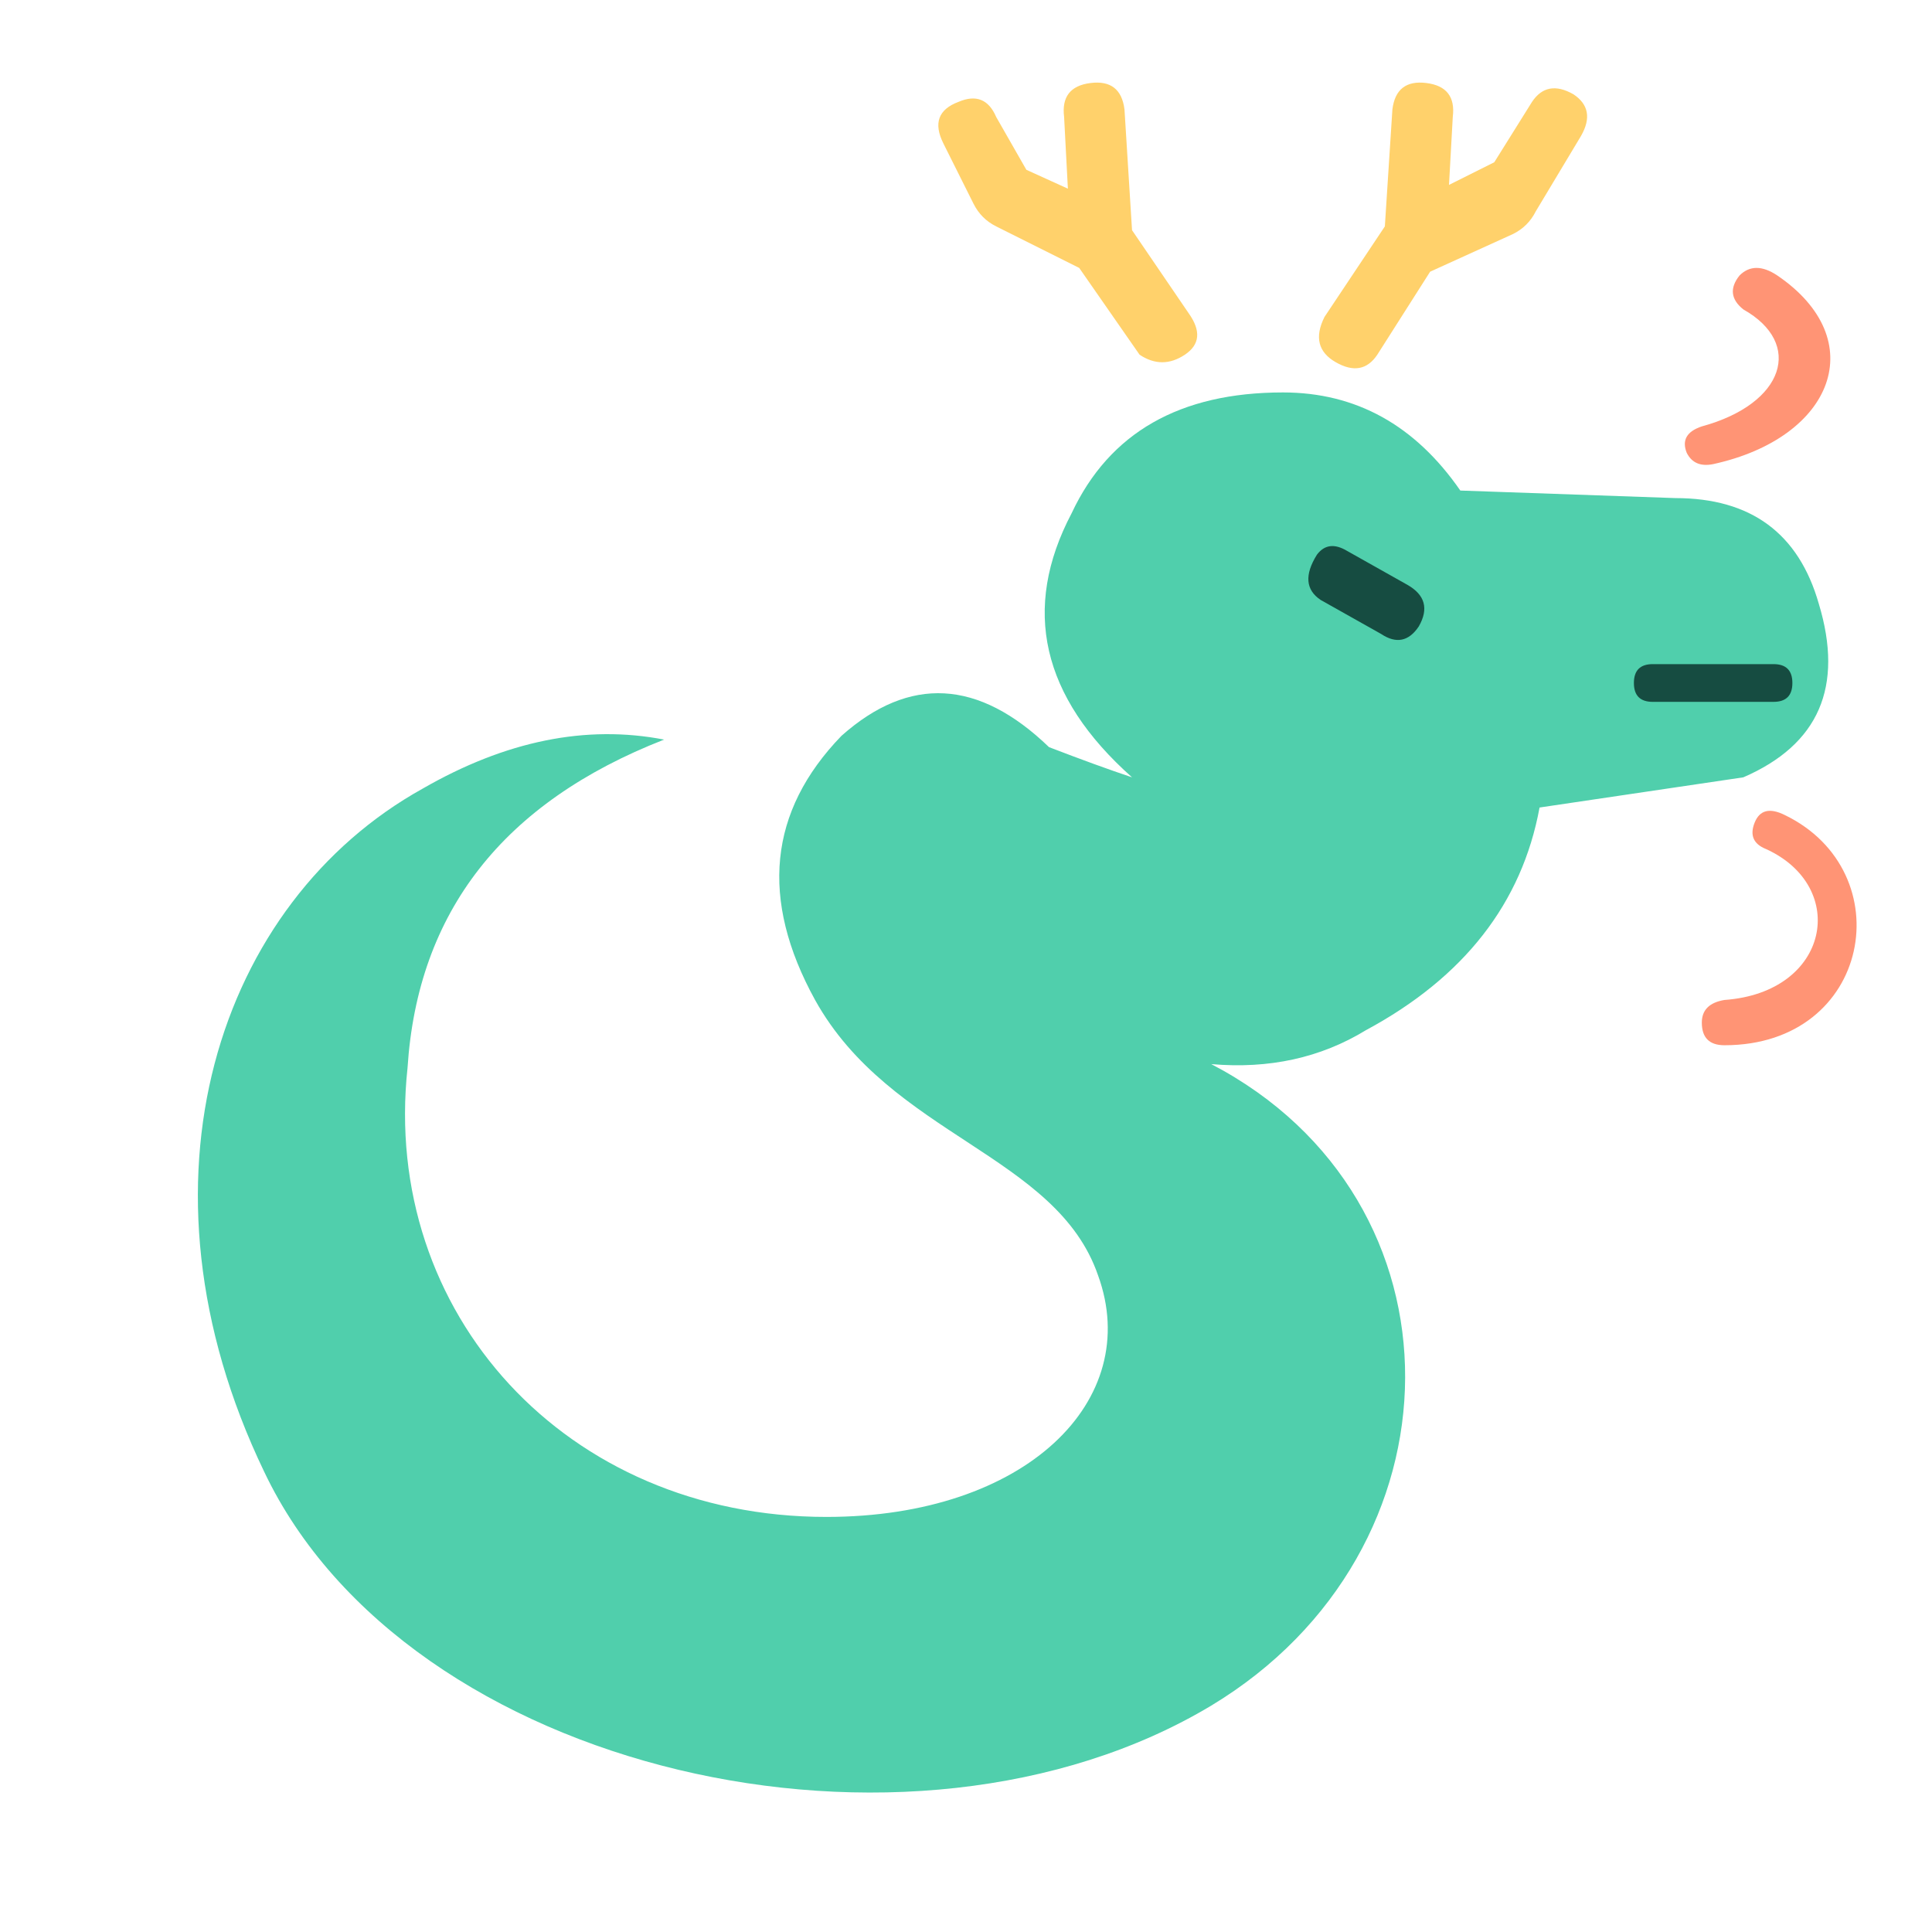
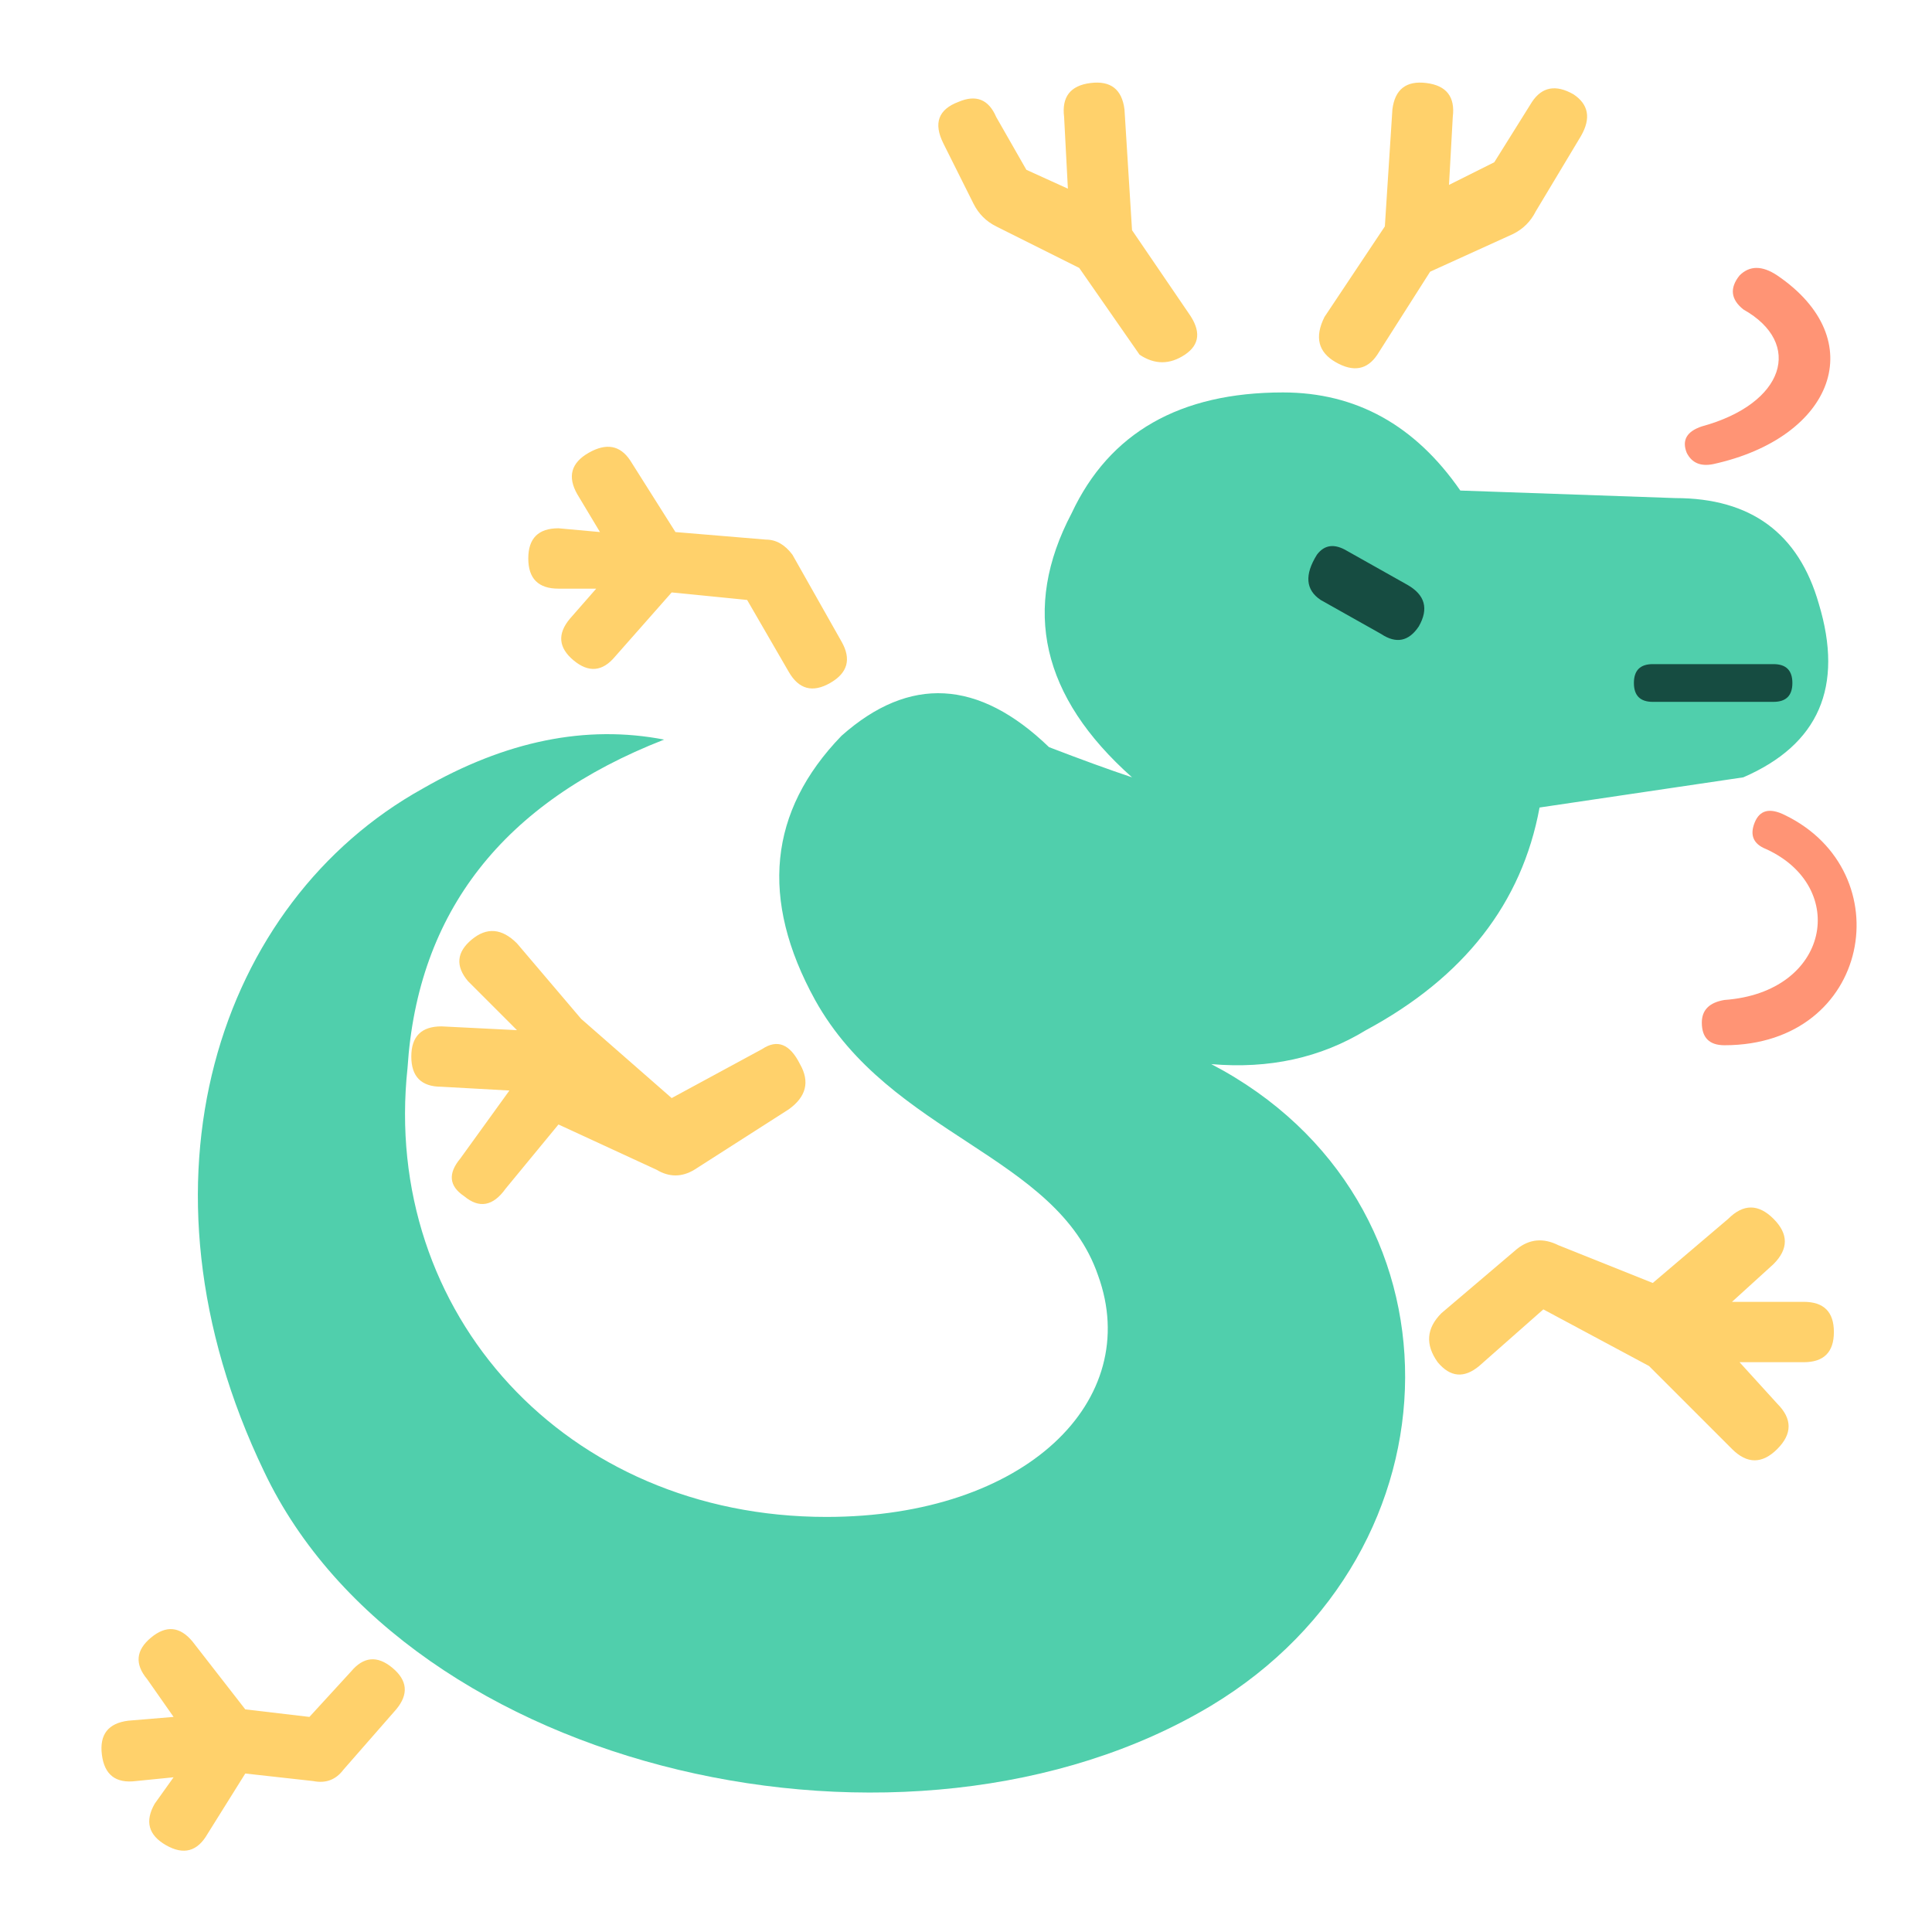
<svg xmlns="http://www.w3.org/2000/svg" width="512" height="512" viewBox="0 0 512 512">
  <path fill="#50CFAC" d="M300 206Q264 174 284 136Q299 104 340 104Q369 104 387 130L444 132Q474 132 482 160Q492 193 462 206L408 214Q401 252 362 273Q344 284 321 282C390 318 389 411 321 452C241 500 108 470 70 390C33 313 58 239 112 209Q145 190 176 196Q112 221 108 283C101 348 150 402 219 402C272 402 303 371 291 338C280 306 236 301 216 265Q194 225 223 195Q250 171 278 198Q291 203 300 206Z" />
-   <path fill="#FFD16B" d="M302 94L286 71L264 60Q260 58 258 54L250 38Q246 30 254 27Q261 24 264 31L272 45L283 50L282 31Q281 23 289 22Q297 21 298 29L300 61L315 83Q320 90 314 94Q308 98 302 94ZM351 84L367 60L369 29Q370 21 378 22Q386 23 385 31L384 49L396 43L406 27Q410 21 417 25Q423 29 419 36L407 56Q405 60 401 62L379 72L365 94Q361 100 354 96Q347 92 351 84Z" />
+   <path fill="#FFD16B" d="M302 94L286 71L264 60Q260 58 258 54L250 38Q246 30 254 27Q261 24 264 31L272 45L283 50L282 31Q281 23 289 22Q297 21 298 29L300 61L315 83Q320 90 314 94Q308 98 302 94ZM351 84L367 60L369 29Q370 21 378 22Q386 23 385 31L384 49L396 43L406 27Q410 21 417 25Q423 29 419 36L407 56Q405 60 401 62L379 72L365 94Q361 100 354 96Q347 92 351 84ZM202 278Q208 274 212 282Q216 289 209 294L184 310Q179 313 174 310L148 298L134 315Q129 322 123 317Q117 313 122 307L135 289L117 288Q109 288 109 280Q109 272 117 272L137 273L124 260Q119 254 125 249Q131 244 137 250L154 270L178 291ZM382 348L402 331Q407 327 413 330L438 340L458 323Q464 317 470 323Q476 329 470 335L459 345H478Q486 345 486 353Q486 361 478 361H461L471 372Q477 378 471 384Q465 390 459 384L437 362L409 347L392 362Q386 367 381 361Q376 354 382 348ZM209 178L198 159L178 157L163 174Q158 180 152 175Q146 170 151 164L158 156L148 156Q140 156 140 148Q140 140 148 140L159 141L153 131Q149 124 156 120Q163 116 167 122L179 141L203 143Q207 143 210 147L223 170Q227 177 220 181Q213 185 209 178ZM93 443Q98 437 104 442Q110 447 105 453L91 469Q88 473 83 472L65 470L55 486Q51 493 44 489Q37 485 41 478L46 471L36 472Q28 473 27 465Q26 457 34 456L46 455L39 445Q34 439 40 434Q46 429 51 435L65 453L82 455Z" />
  <path fill="#164C41" d="M349 147Q352 143 357 146L373 155Q380 159 376 166Q372 172 366 168L350 159Q344 155 349 147ZM438 176H470Q475 176 475 181Q475 186 470 186H438Q433 186 433 181Q433 176 438 176Z" />
  <path fill="#FF9475" d="M451 113C473 107 478 91 462 82Q457 78 461 73Q465 69 471 73C496 90 486 116 454 123Q449 124 447 120Q445 115 451 113ZM473 216C504 231 496 277 457 277Q451 277 451 271Q451 266 457 265C485 263 490 235 468 225Q463 223 465 218Q467 213 473 216Z" />
</svg>
